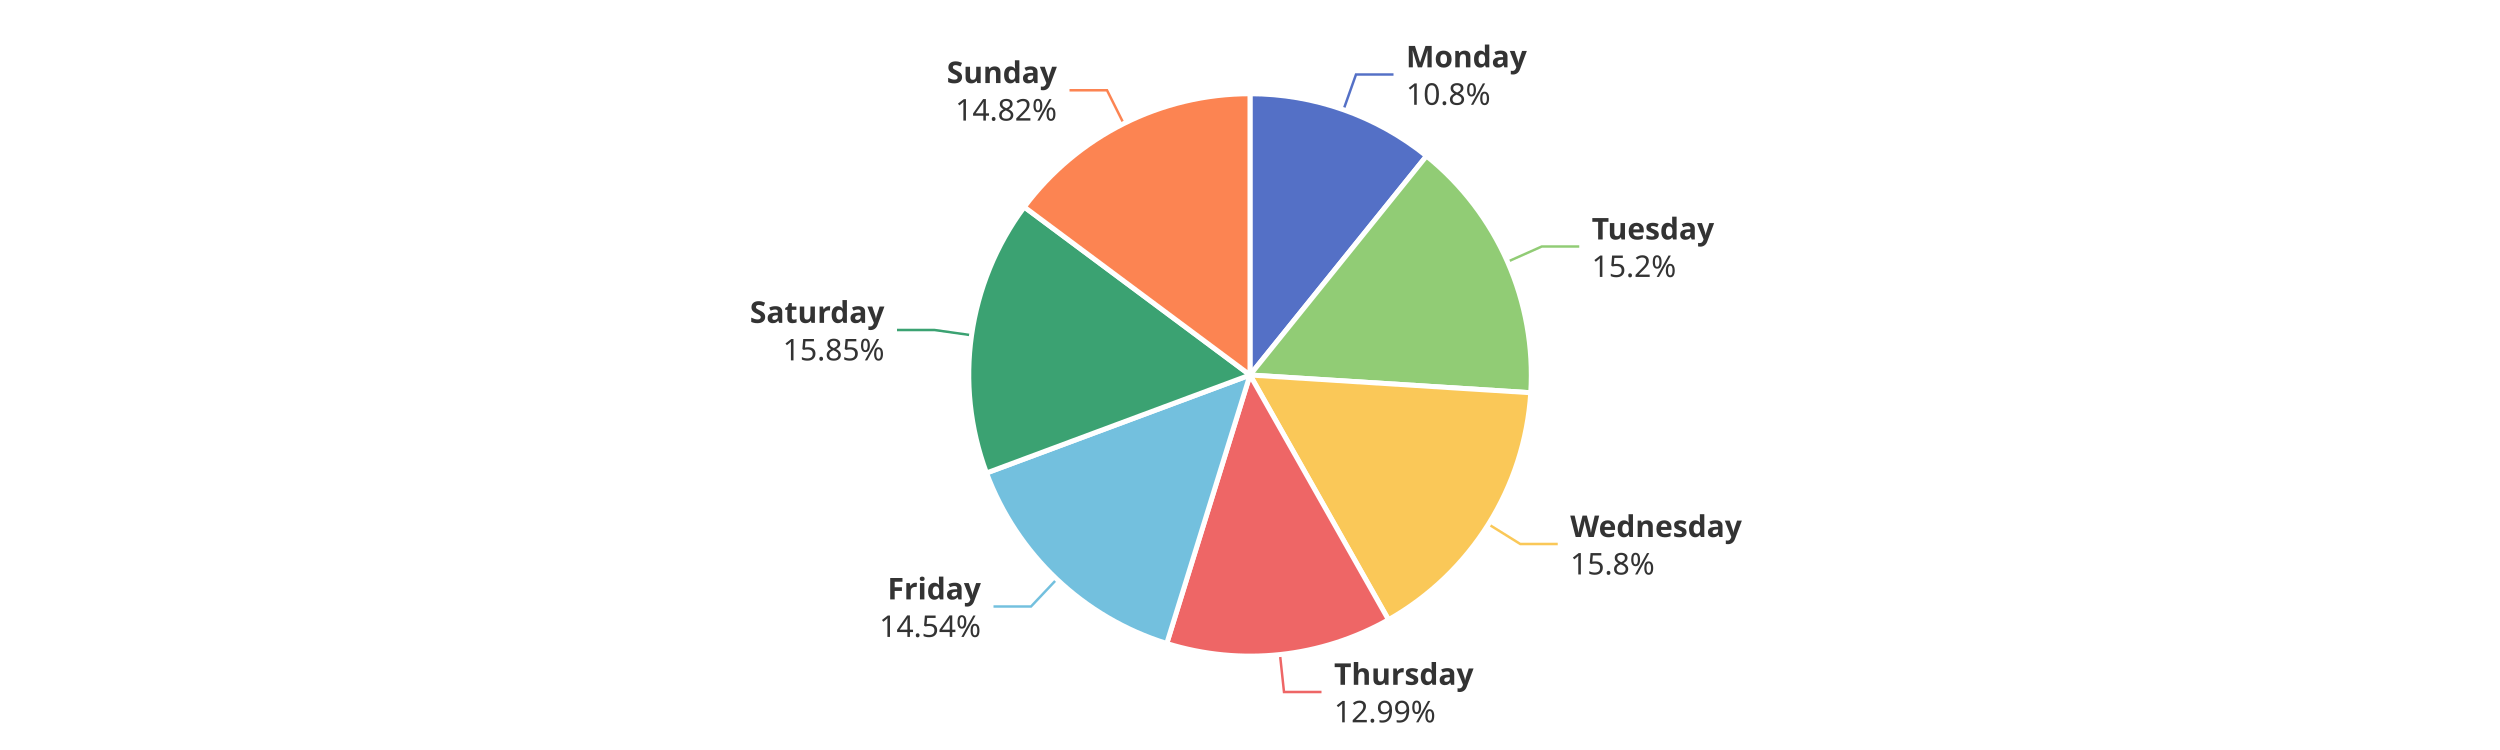
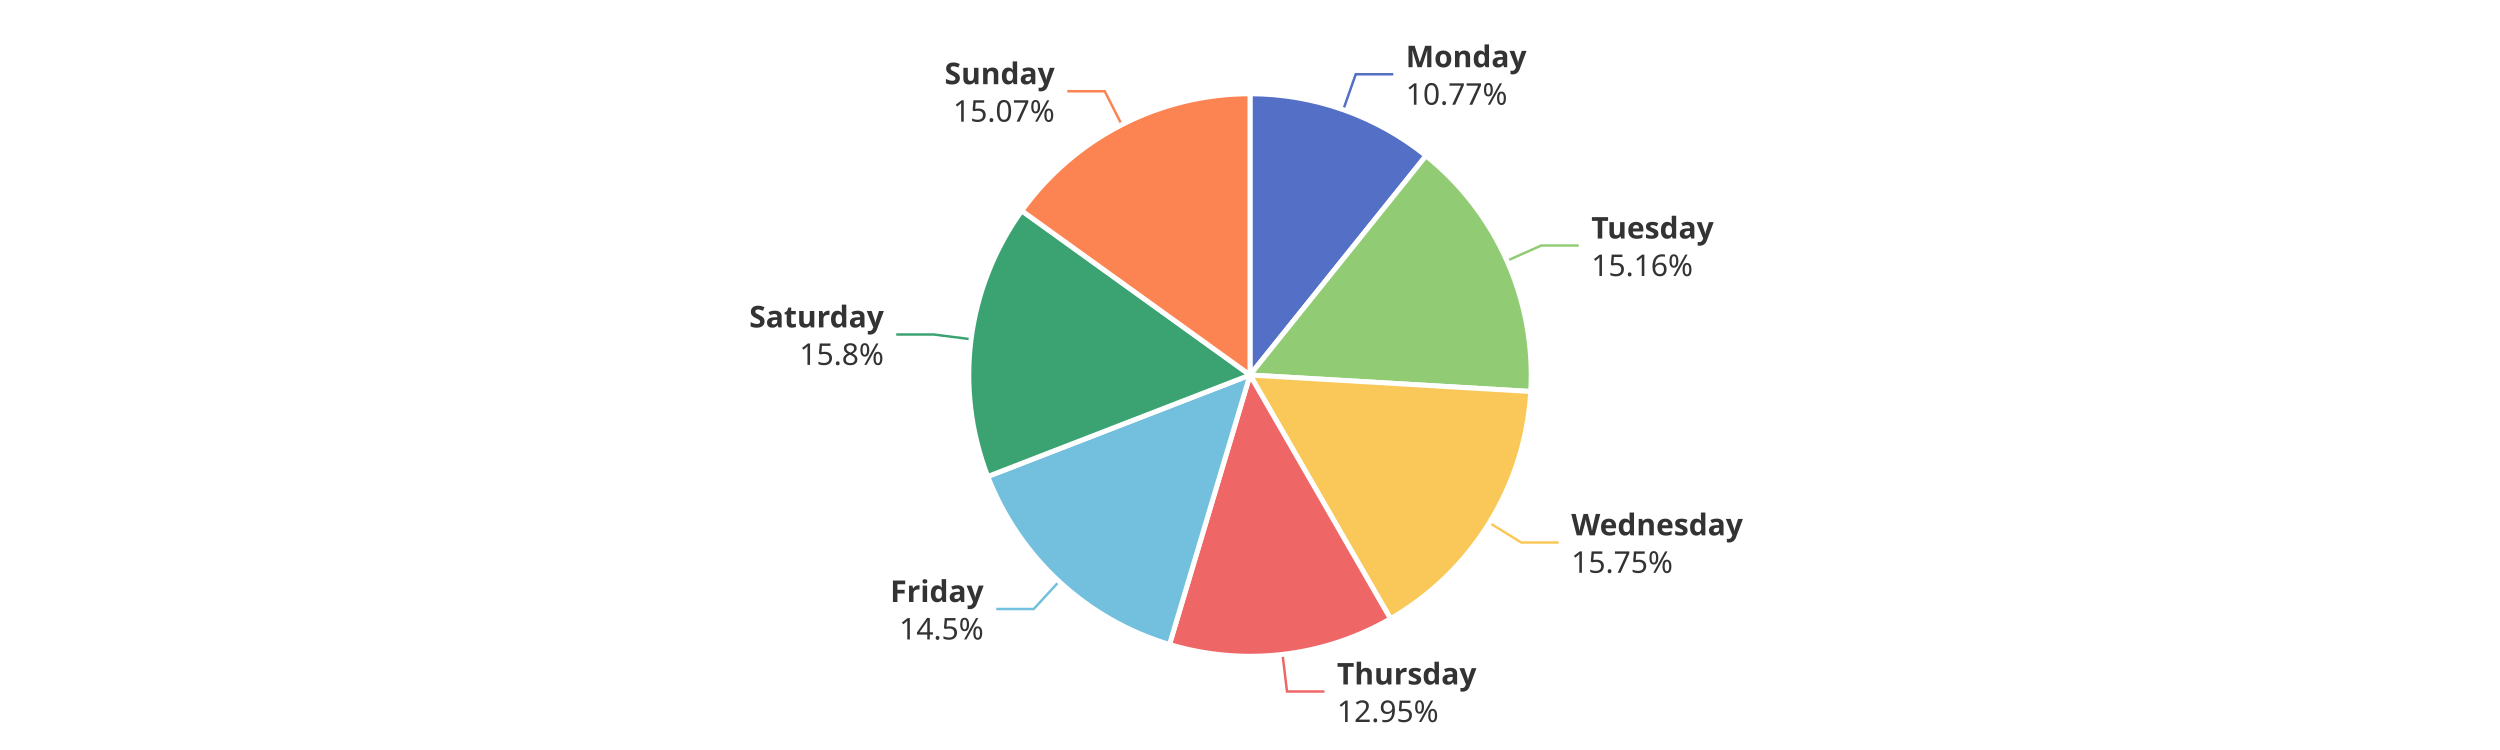
<svg xmlns="http://www.w3.org/2000/svg" width="1000" height="300" version="1.1" baseProfile="full" viewBox="0 0 1000 300">
  <rect width="1000" height="300" x="0" y="0" id="0" fill="#ffffff" />
-   <polyline points="537.4 43.9 542.4 29.8 557.4 29.8" fill="none" stroke="#5470c6" />
-   <polyline points="603 104.7 616.7 98.6 631.7 98.6" fill="none" stroke="#91cc75" />
-   <polyline points="595.4 209.7 608.1 217.6 623.1 217.6" fill="none" stroke="#fac858" />
-   <polyline points="512 261.9 513.6 276.8 528.6 276.8" fill="none" stroke="#ee6666" />
-   <polyline points="422.7 231.7 412.4 242.6 397.4 242.6" fill="none" stroke="#73c0de" />
-   <polyline points="388.6 134.1 373.8 132 358.8 132" fill="none" stroke="#3ba272" />
-   <polyline points="449.5 49.5 442.8 36.1 427.8 36.1" fill="none" stroke="#fc8452" />
-   <path d="M500 37.5A112.5 112.5 0 0 1 570.6 62.4L500 150Z" fill="#5470c6" stroke="#fff" stroke-width="2" stroke-linejoin="round" />
-   <path d="M570.6 62.4A112.5 112.5 0 0 1 612.3 157.1L500 150Z" fill="#91cc75" stroke="#fff" stroke-width="2" stroke-linejoin="round" />
-   <path d="M612.3 157.1A112.5 112.5 0 0 1 555.4 247.9L500 150Z" fill="#fac858" stroke="#fff" stroke-width="2" stroke-linejoin="round" />
-   <path d="M555.4 247.9A112.5 112.5 0 0 1 466.7 257.4L500 150Z" fill="#ee6666" stroke="#fff" stroke-width="2" stroke-linejoin="round" />
-   <path d="M466.7 257.4A112.5 112.5 0 0 1 394.6 189.2L500 150Z" fill="#73c0de" stroke="#fff" stroke-width="2" stroke-linejoin="round" />
-   <path d="M394.6 189.2A112.5 112.5 0 0 1 409.7 82.8L500 150Z" fill="#3ba272" stroke="#fff" stroke-width="2" stroke-linejoin="round" />
-   <path d="M409.7 82.8A112.5 112.5 0 0 1 500 37.5L500 150Z" fill="#fc8452" stroke="#fff" stroke-width="2" stroke-linejoin="round" />
-   <path d="M0 -15l42.8 0l0 30l-42.8 0Z" transform="translate(562.4345 29.7687)" fill="none" />
-   <text dominant-baseline="central" text-anchor="start" style="font-size:12px;font-family:sans-serif;font-weight:bold;" y="-7.5" transform="translate(562.4345 29.7687)" fill="#333" stroke="rgb(255,255,255)" stroke-width="2" paint-order="stroke" stroke-miterlimit="2">Monday</text>
-   <text dominant-baseline="central" text-anchor="start" style="font-size:12px;font-family:sans-serif;" y="7.5" transform="translate(562.4345 29.7687)" fill="#333" stroke="rgb(255,255,255)" stroke-width="2" paint-order="stroke" stroke-miterlimit="2">10.8%</text>
-   <path d="M0 -15l46.2 0l0 30l-46.2 0Z" transform="translate(636.6932 98.6294)" fill="none" />
-   <text dominant-baseline="central" text-anchor="start" style="font-size:12px;font-family:sans-serif;font-weight:bold;" y="-7.5" transform="translate(636.6932 98.6294)" fill="#333" stroke="rgb(255,255,255)" stroke-width="2" paint-order="stroke" stroke-miterlimit="2">Tuesday</text>
-   <text dominant-baseline="central" text-anchor="start" style="font-size:12px;font-family:sans-serif;" y="7.5" transform="translate(636.6932 98.6294)" fill="#333" stroke="rgb(255,255,255)" stroke-width="2" paint-order="stroke" stroke-miterlimit="2">15.2%</text>
-   <path d="M0 -15l63.6 0l0 30l-63.6 0Z" transform="translate(628.0789 217.6402)" fill="none" />
-   <text dominant-baseline="central" text-anchor="start" style="font-size:12px;font-family:sans-serif;font-weight:bold;" y="-7.5" transform="translate(628.0789 217.6402)" fill="#333" stroke="rgb(255,255,255)" stroke-width="2" paint-order="stroke" stroke-miterlimit="2">Wednesday</text>
-   <text dominant-baseline="central" text-anchor="start" style="font-size:12px;font-family:sans-serif;" y="7.5" transform="translate(628.0789 217.6402)" fill="#333" stroke="rgb(255,255,255)" stroke-width="2" paint-order="stroke" stroke-miterlimit="2">15.8%</text>
-   <path d="M0 -15l50.2 0l0 30l-50.2 0Z" transform="translate(533.6327 276.7691)" fill="none" />
-   <text dominant-baseline="central" text-anchor="start" style="font-size:12px;font-family:sans-serif;font-weight:bold;" y="-7.5" transform="translate(533.6327 276.7691)" fill="#333" stroke="rgb(255,255,255)" stroke-width="2" paint-order="stroke" stroke-miterlimit="2">Thursday</text>
-   <text dominant-baseline="central" text-anchor="start" style="font-size:12px;font-family:sans-serif;" y="7.5" transform="translate(533.6327 276.7691)" fill="#333" stroke="rgb(255,255,255)" stroke-width="2" paint-order="stroke" stroke-miterlimit="2">12.99%</text>
-   <path d="M-40.9 -15l40.9 0l0 30l-40.9 0Z" transform="translate(392.3705 242.6138)" fill="none" />
-   <text dominant-baseline="central" text-anchor="end" style="font-size:12px;font-family:sans-serif;font-weight:bold;" y="-7.5" transform="translate(392.3705 242.6138)" fill="#333" stroke="rgb(255,255,255)" stroke-width="2" paint-order="stroke" stroke-miterlimit="2">Friday</text>
-   <text dominant-baseline="central" text-anchor="end" style="font-size:12px;font-family:sans-serif;" y="7.5" transform="translate(392.3705 242.6138)" fill="#333" stroke="rgb(255,255,255)" stroke-width="2" paint-order="stroke" stroke-miterlimit="2">14.54%</text>
-   <path d="M-48.2 -15l48.2 0l0 30l-48.2 0Z" transform="translate(353.7776 131.9954)" fill="none" />
-   <text dominant-baseline="central" text-anchor="end" style="font-size:12px;font-family:sans-serif;font-weight:bold;" y="-7.5" transform="translate(353.7776 131.9954)" fill="#333" stroke="rgb(255,255,255)" stroke-width="2" paint-order="stroke" stroke-miterlimit="2">Saturday</text>
-   <text dominant-baseline="central" text-anchor="end" style="font-size:12px;font-family:sans-serif;" y="7.5" transform="translate(353.7776 131.9954)" fill="#333" stroke="rgb(255,255,255)" stroke-width="2" paint-order="stroke" stroke-miterlimit="2">15.85%</text>
-   <path d="M-40.9 -15l40.9 0l0 30l-40.9 0Z" transform="translate(422.7595 36.0712)" fill="none" />
-   <text dominant-baseline="central" text-anchor="end" style="font-size:12px;font-family:sans-serif;font-weight:bold;" y="-7.5" transform="translate(422.7595 36.0712)" fill="#333" stroke="rgb(255,255,255)" stroke-width="2" paint-order="stroke" stroke-miterlimit="2">Sunday</text>
-   <text dominant-baseline="central" text-anchor="end" style="font-size:12px;font-family:sans-serif;" y="7.5" transform="translate(422.7595 36.0712)" fill="#333" stroke="rgb(255,255,255)" stroke-width="2" paint-order="stroke" stroke-miterlimit="2">14.82%</text>
+   <polyline points="537.3 43.9 542.3 29.7 557.3 29.7" fill="none" stroke="#5470c6" />
+   <polyline points="602.8 104.3 616.5 98.2 631.5 98.2" fill="none" stroke="#91cc75" />
+   <polyline points="595.7 209.1 608.5 217 623.5 217" fill="none" stroke="#fac858" />
+   <polyline points="513 261.7 514.8 276.6 529.8 276.6" fill="none" stroke="#ee6666" />
+   <polyline points="423.6 232.6 413.5 243.6 398.5 243.6" fill="none" stroke="#73c0de" />
+   <polyline points="388.4 135.7 373.5 133.8 358.5 133.8" fill="none" stroke="#3ba272" />
+   <polyline points="448.7 49.9 441.9 36.5 426.9 36.5" fill="none" stroke="#fc8452" />
+   <path d="M500 37.5A112.5 112.5 0 0 1 570.4 62.3L500 150Z" fill="#5470c6" stroke="#fff" stroke-width="2" stroke-linejoin="round" />
+   <path d="M570.4 62.3A112.5 112.5 0 0 1 612.3 156.6L500 150Z" fill="#91cc75" stroke="#fff" stroke-width="2" stroke-linejoin="round" />
+   <path d="M612.3 156.6A112.5 112.5 0 0 1 556.2 247.5L500 150Z" fill="#fac858" stroke="#fff" stroke-width="2" stroke-linejoin="round" />
+   <path d="M556.2 247.5A112.5 112.5 0 0 1 467.8 257.8L500 150Z" fill="#ee6666" stroke="#fff" stroke-width="2" stroke-linejoin="round" />
+   <path d="M467.8 257.8A112.5 112.5 0 0 1 395.1 190.6L500 150Z" fill="#73c0de" stroke="#fff" stroke-width="2" stroke-linejoin="round" />
+   <path d="M395.1 190.6A112.5 112.5 0 0 1 408.7 84.3L500 150Z" fill="#3ba272" stroke="#fff" stroke-width="2" stroke-linejoin="round" />
+   <path d="M408.7 84.3A112.5 112.5 0 0 1 500 37.5L500 150Z" fill="#fc8452" stroke="#fff" stroke-width="2" stroke-linejoin="round" />
+   <path d="M0 -15l42.8 0l0 30l-42.8 0Z" transform="translate(562.3171 29.7273)" fill="none" />
+   <text dominant-baseline="central" text-anchor="start" style="font-size:12px;font-family:sans-serif;font-weight:bold;" y="-7.5" transform="translate(562.3171 29.7273)" fill="#333" stroke="rgb(255,255,255)" stroke-width="2" paint-order="stroke" stroke-miterlimit="2">Monday</text>
+   <text dominant-baseline="central" text-anchor="start" style="font-size:12px;font-family:sans-serif;" y="7.5" transform="translate(562.3171 29.7273)" fill="#333" stroke="rgb(255,255,255)" stroke-width="2" paint-order="stroke" stroke-miterlimit="2">10.77%</text>
+   <path d="M0 -15l46.2 0l0 30l-46.2 0Z" transform="translate(636.5253 98.2496)" fill="none" />
+   <text dominant-baseline="central" text-anchor="start" style="font-size:12px;font-family:sans-serif;font-weight:bold;" y="-7.5" transform="translate(636.5253 98.2496)" fill="#333" stroke="rgb(255,255,255)" stroke-width="2" paint-order="stroke" stroke-miterlimit="2">Tuesday</text>
+   <text dominant-baseline="central" text-anchor="start" style="font-size:12px;font-family:sans-serif;" y="7.5" transform="translate(636.5253 98.2496)" fill="#333" stroke="rgb(255,255,255)" stroke-width="2" paint-order="stroke" stroke-miterlimit="2">15.16%</text>
+   <path d="M0 -15l63.6 0l0 30l-63.6 0Z" transform="translate(628.495 216.9708)" fill="none" />
+   <text dominant-baseline="central" text-anchor="start" style="font-size:12px;font-family:sans-serif;font-weight:bold;" y="-7.5" transform="translate(628.495 216.9708)" fill="#333" stroke="rgb(255,255,255)" stroke-width="2" paint-order="stroke" stroke-miterlimit="2">Wednesday</text>
+   <text dominant-baseline="central" text-anchor="start" style="font-size:12px;font-family:sans-serif;" y="7.5" transform="translate(628.495 216.9708)" fill="#333" stroke="rgb(255,255,255)" stroke-width="2" paint-order="stroke" stroke-miterlimit="2">15.75%</text>
+   <path d="M0 -15l50.2 0l0 30l-50.2 0Z" transform="translate(534.7856 276.6398)" fill="none" />
+   <text dominant-baseline="central" text-anchor="start" style="font-size:12px;font-family:sans-serif;font-weight:bold;" y="-7.5" transform="translate(534.7856 276.6398)" fill="#333" stroke="rgb(255,255,255)" stroke-width="2" paint-order="stroke" stroke-miterlimit="2">Thursday</text>
+   <text dominant-baseline="central" text-anchor="start" style="font-size:12px;font-family:sans-serif;" y="7.5" transform="translate(534.7856 276.6398)" fill="#333" stroke="rgb(255,255,255)" stroke-width="2" paint-order="stroke" stroke-miterlimit="2">12.95%</text>
+   <path d="M-34.2 -15l34.2 0l0 30l-34.2 0Z" transform="translate(393.4599 243.6326)" fill="none" />
+   <text dominant-baseline="central" text-anchor="end" style="font-size:12px;font-family:sans-serif;font-weight:bold;" y="-7.5" transform="translate(393.4599 243.6326)" fill="#333" stroke="rgb(255,255,255)" stroke-width="2" paint-order="stroke" stroke-miterlimit="2">Friday</text>
+   <text dominant-baseline="central" text-anchor="end" style="font-size:12px;font-family:sans-serif;" y="7.5" transform="translate(393.4599 243.6326)" fill="#333" stroke="rgb(255,255,255)" stroke-width="2" paint-order="stroke" stroke-miterlimit="2">14.5%</text>
+   <path d="M-48.2 -15l48.2 0l0 30l-48.2 0Z" transform="translate(353.533 133.8031)" fill="none" />
+   <text dominant-baseline="central" text-anchor="end" style="font-size:12px;font-family:sans-serif;font-weight:bold;" y="-7.5" transform="translate(353.533 133.8031)" fill="#333" stroke="rgb(255,255,255)" stroke-width="2" paint-order="stroke" stroke-miterlimit="2">Saturday</text>
+   <text dominant-baseline="central" text-anchor="end" style="font-size:12px;font-family:sans-serif;" y="7.5" transform="translate(353.533 133.8031)" fill="#333" stroke="rgb(255,255,255)" stroke-width="2" paint-order="stroke" stroke-miterlimit="2">15.8%</text>
+   <path d="M-40.9 -15l40.9 0l0 30l-40.9 0Z" transform="translate(421.8719 36.5215)" fill="none" />
+   <text dominant-baseline="central" text-anchor="end" style="font-size:12px;font-family:sans-serif;font-weight:bold;" y="-7.5" transform="translate(421.8719 36.5215)" fill="#333" stroke="rgb(255,255,255)" stroke-width="2" paint-order="stroke" stroke-miterlimit="2">Sunday</text>
+   <text dominant-baseline="central" text-anchor="end" style="font-size:12px;font-family:sans-serif;" y="7.5" transform="translate(421.8719 36.5215)" fill="#333" stroke="rgb(255,255,255)" stroke-width="2" paint-order="stroke" stroke-miterlimit="2">15.07%</text>
</svg>
